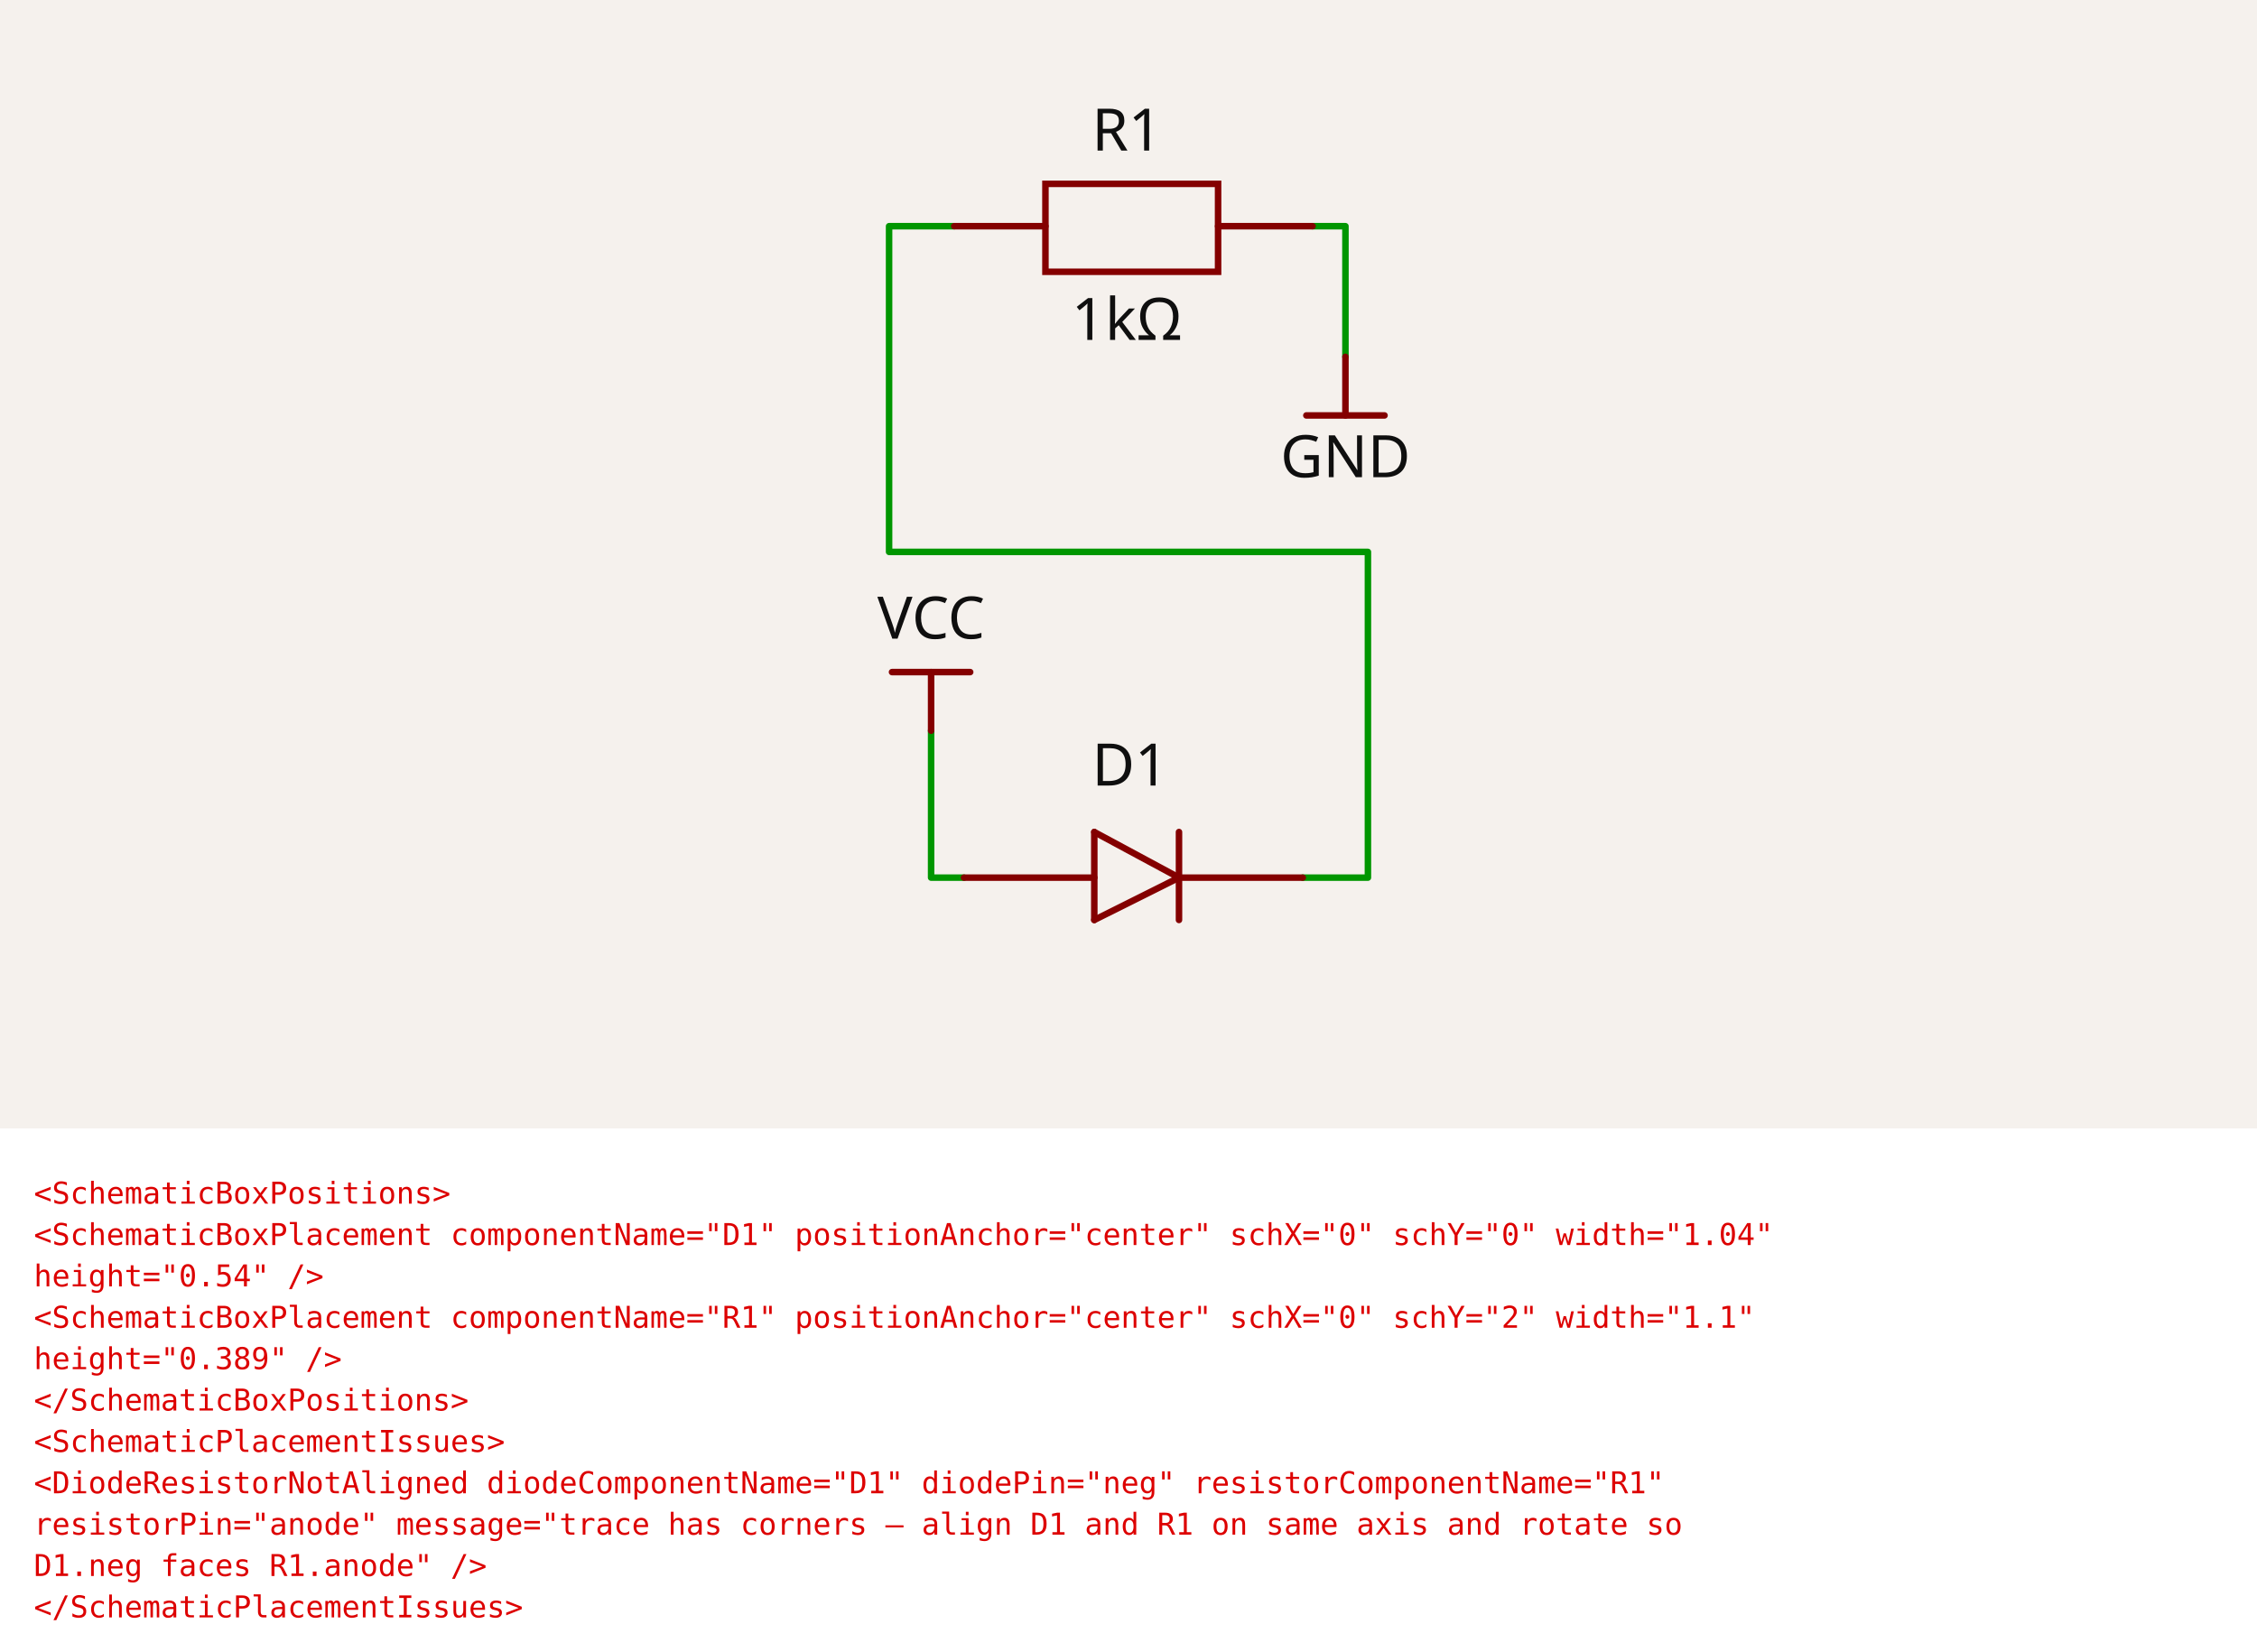
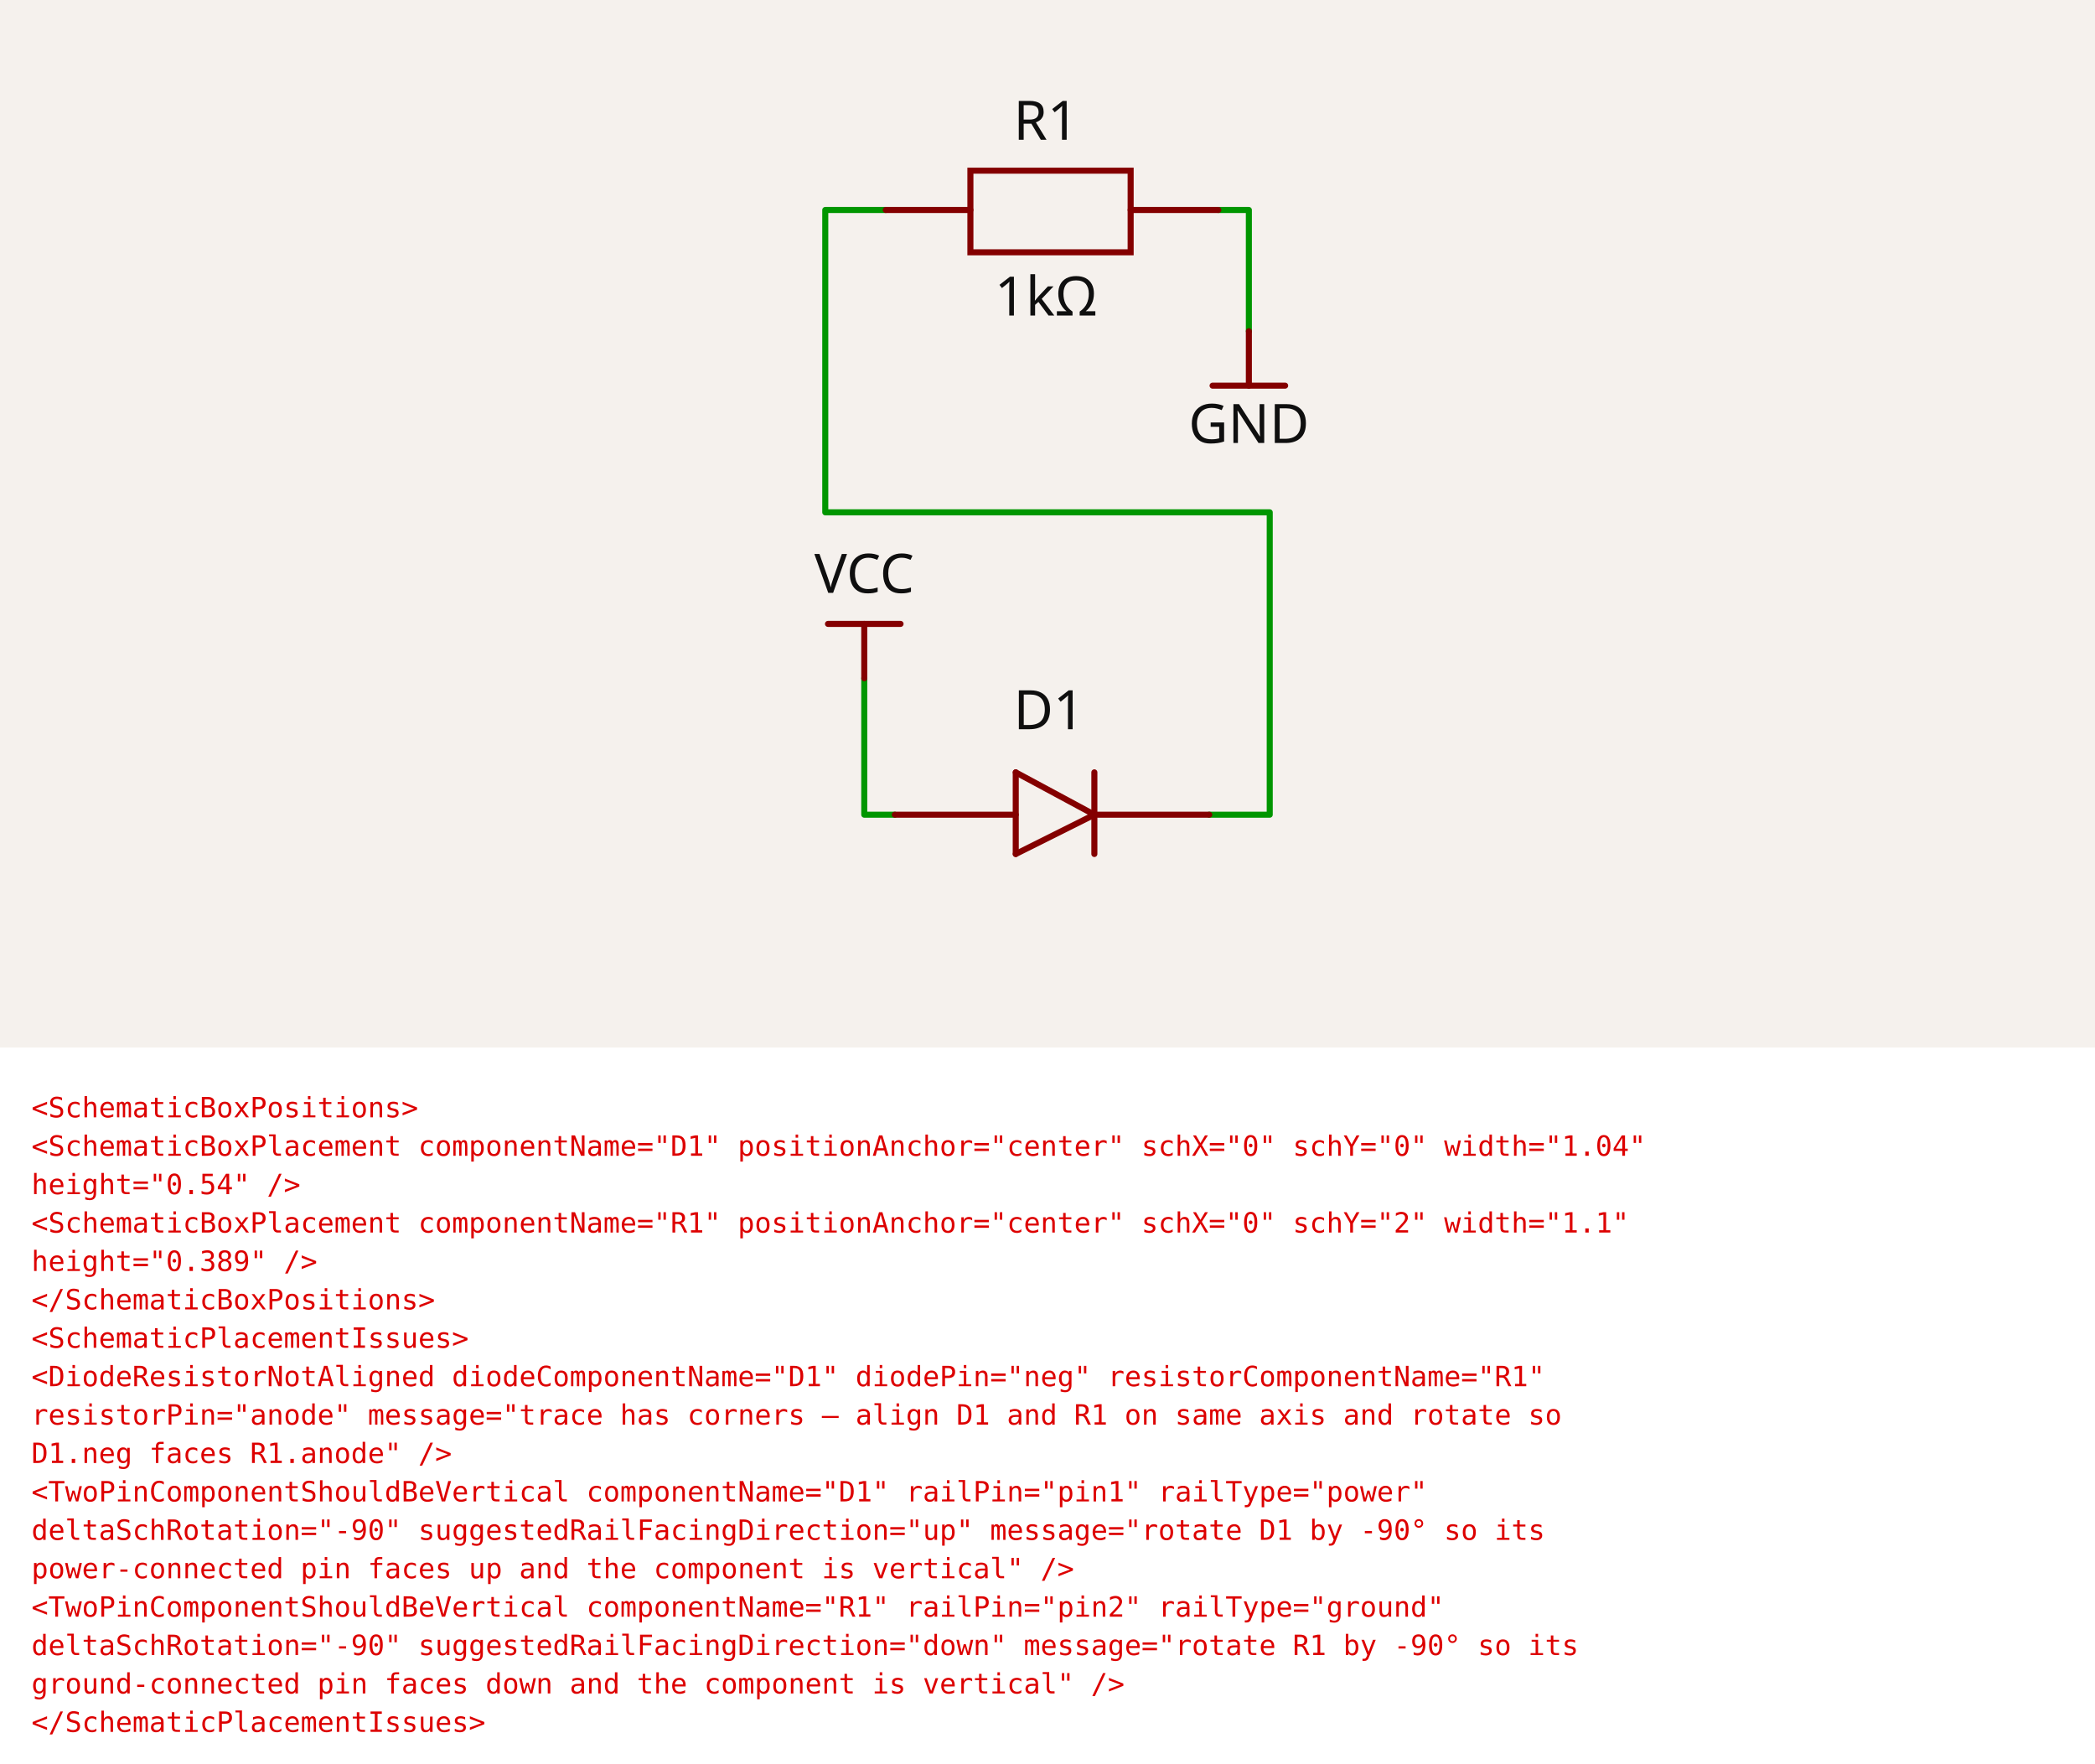
- <svg xmlns="http://www.w3.org/2000/svg" width="1200" height="878" viewBox="0 0 1200 878" role="img" aria-label="schematic analysis fixture">
+ <svg xmlns="http://www.w3.org/2000/svg" width="1200" height="1010" viewBox="0 0 1200 1010" role="img" aria-label="schematic analysis fixture">
  <g transform="translate(0, 0)">
    <style>
              .boundary { fill: rgb(245, 241, 237); }
              .schematic-boundary { fill: none; stroke: #fff; }
              .component { fill: none; stroke: rgb(132, 0, 0); }
              .chip { fill: rgb(255, 255, 194); stroke: rgb(132, 0, 0); }
              .component-pin { fill: none; stroke: rgb(132, 0, 0); }
              /* Basic per-trace hover fallback */
              .trace:hover {
                filter: invert(1);
              }
              .trace:hover .trace-crossing-outline {
                opacity: 0;
              }
              .trace:hover .trace-junction {
                filter: invert(1);
              }
              /* Net-hover highlighting: when a trace or its overlays are hovered,
                 invert color for all traces (base + overlays) sharing the same
                 subcircuit connectivity key. Also hide crossing outline during hover. */
              svg:has(:is(g.trace[data-subcircuit-connectivity-map-key="unnamedsubcircuitsubcircuit_source_group_0_connectivity_net0"], g.trace-overlays[data-subcircuit-connectivity-map-key="unnamedsubcircuitsubcircuit_source_group_0_connectivity_net0"]):hover) :is(g.trace[data-subcircuit-connectivity-map-key="unnamedsubcircuitsubcircuit_source_group_0_connectivity_net0"], g.trace-overlays[data-subcircuit-connectivity-map-key="unnamedsubcircuitsubcircuit_source_group_0_connectivity_net0"]) { filter: invert(1); }
svg:has(:is(g.trace[data-subcircuit-connectivity-map-key="unnamedsubcircuitsubcircuit_source_group_0_connectivity_net0"], g.trace-overlays[data-subcircuit-connectivity-map-key="unnamedsubcircuitsubcircuit_source_group_0_connectivity_net0"]):hover) g.trace-overlays[data-subcircuit-connectivity-map-key="unnamedsubcircuitsubcircuit_source_group_0_connectivity_net0"] .trace-crossing-outline { opacity: 0; }
svg:has(:is(g.trace[data-subcircuit-connectivity-map-key="unnamedsubcircuitsubcircuit_source_group_0_connectivity_net1"], g.trace-overlays[data-subcircuit-connectivity-map-key="unnamedsubcircuitsubcircuit_source_group_0_connectivity_net1"]):hover) :is(g.trace[data-subcircuit-connectivity-map-key="unnamedsubcircuitsubcircuit_source_group_0_connectivity_net1"], g.trace-overlays[data-subcircuit-connectivity-map-key="unnamedsubcircuitsubcircuit_source_group_0_connectivity_net1"]) { filter: invert(1); }
svg:has(:is(g.trace[data-subcircuit-connectivity-map-key="unnamedsubcircuitsubcircuit_source_group_0_connectivity_net1"], g.trace-overlays[data-subcircuit-connectivity-map-key="unnamedsubcircuitsubcircuit_source_group_0_connectivity_net1"]):hover) g.trace-overlays[data-subcircuit-connectivity-map-key="unnamedsubcircuitsubcircuit_source_group_0_connectivity_net1"] .trace-crossing-outline { opacity: 0; }
svg:has(:is(g.trace[data-subcircuit-connectivity-map-key="unnamedsubcircuitsubcircuit_source_group_0_connectivity_net2"], g.trace-overlays[data-subcircuit-connectivity-map-key="unnamedsubcircuitsubcircuit_source_group_0_connectivity_net2"]):hover) :is(g.trace[data-subcircuit-connectivity-map-key="unnamedsubcircuitsubcircuit_source_group_0_connectivity_net2"], g.trace-overlays[data-subcircuit-connectivity-map-key="unnamedsubcircuitsubcircuit_source_group_0_connectivity_net2"]) { filter: invert(1); }
svg:has(:is(g.trace[data-subcircuit-connectivity-map-key="unnamedsubcircuitsubcircuit_source_group_0_connectivity_net2"], g.trace-overlays[data-subcircuit-connectivity-map-key="unnamedsubcircuitsubcircuit_source_group_0_connectivity_net2"]):hover) g.trace-overlays[data-subcircuit-connectivity-map-key="unnamedsubcircuitsubcircuit_source_group_0_connectivity_net2"] .trace-crossing-outline { opacity: 0; }
              .text { font-family: sans-serif; fill: rgb(0, 150, 0); }
              .pin-number { fill: rgb(169, 0, 0); }
              .port-label { fill: rgb(0, 100, 100); }
              .component-name { fill: rgb(0, 100, 100); }

            </style>
    <rect class="boundary" x="0" y="0" width="1200" height="600" />
    <g class="trace sch-trace" data-layer="base" data-circuit-json-type="schematic_trace" data-schematic-trace-id="schematic_trace_0" data-subcircuit-connectivity-map-key="unnamedsubcircuitsubcircuit_source_group_0_connectivity_net0">
      <path d="M 692.655 466.646 L 727.293 466.646 L 727.293 293.458 L 472.707 293.458 L 472.707 120.271 L 507.345 120.271" class="trace-invisible-hover-outline sch-trace-hitbox" stroke="rgb(0, 150, 0)" fill="none" stroke-width="27.71px" stroke-linecap="round" opacity="0" stroke-linejoin="round" />
      <path class="sch-trace-path" d="M 692.655 466.646 L 727.293 466.646 L 727.293 293.458 L 472.707 293.458 L 472.707 120.271 L 507.345 120.271" stroke="rgb(0, 150, 0)" fill="none" stroke-width="3.464px" stroke-linecap="round" stroke-linejoin="round" />
    </g>
    <g class="trace sch-trace" data-layer="base" data-circuit-json-type="schematic_trace" data-schematic-trace-id="schematic_trace_1" data-subcircuit-connectivity-map-key="unnamedsubcircuitsubcircuit_source_group_0_connectivity_net1">
      <path d="M 512.54 466.646 L 495.048 466.646 L 495.048 388.538" class="trace-invisible-hover-outline sch-trace-hitbox" stroke="rgb(0, 150, 0)" fill="none" stroke-width="27.71px" stroke-linecap="round" opacity="0" stroke-linejoin="round" />
      <path class="sch-trace-path" d="M 512.54 466.646 L 495.048 466.646 L 495.048 388.538" stroke="rgb(0, 150, 0)" fill="none" stroke-width="3.464px" stroke-linecap="round" stroke-linejoin="round" />
    </g>
    <g class="trace sch-trace" data-layer="base" data-circuit-json-type="schematic_trace" data-schematic-trace-id="schematic_trace_2" data-subcircuit-connectivity-map-key="unnamedsubcircuitsubcircuit_source_group_0_connectivity_net2">
      <path d="M 697.851 120.271 L 715.343 120.271 L 715.343 189.719" class="trace-invisible-hover-outline sch-trace-hitbox" stroke="rgb(0, 150, 0)" fill="none" stroke-width="27.71px" stroke-linecap="round" opacity="0" stroke-linejoin="round" />
      <path class="sch-trace-path" d="M 697.851 120.271 L 715.343 120.271 L 715.343 189.719" stroke="rgb(0, 150, 0)" fill="none" stroke-width="3.464px" stroke-linecap="round" stroke-linejoin="round" />
    </g>
    <g class="trace-overlays sch-trace-overlays" data-layer="overlay" data-circuit-json-type="schematic_trace" data-schematic-trace-id="schematic_trace_0" data-subcircuit-connectivity-map-key="unnamedsubcircuitsubcircuit_source_group_0_connectivity_net0" />
    <g class="trace-overlays sch-trace-overlays" data-layer="overlay" data-circuit-json-type="schematic_trace" data-schematic-trace-id="schematic_trace_1" data-subcircuit-connectivity-map-key="unnamedsubcircuitsubcircuit_source_group_0_connectivity_net1" />
    <g class="trace-overlays sch-trace-overlays" data-layer="overlay" data-circuit-json-type="schematic_trace" data-schematic-trace-id="schematic_trace_2" data-subcircuit-connectivity-map-key="unnamedsubcircuitsubcircuit_source_group_0_connectivity_net2" />
    <g class="sch-component" data-circuit-json-type="schematic_component" data-schematic-component-id="schematic_component_0">
      <rect class="component-overlay sch-component-overlay" x="512.54" y="442.399" width="180.115" height="46.761" fill="transparent" />
      <path class="sch-component-symbol-path" d="M 626.844 466.646 L 581.815 489.16" stroke="rgb(132, 0, 0)" fill="none" stroke-width="3.464px" stroke-linecap="round" />
      <path class="sch-component-symbol-path" d="M 581.815 442.399 L 626.844 466.646" stroke="rgb(132, 0, 0)" fill="none" stroke-width="3.464px" stroke-linecap="round" />
      <path class="sch-component-symbol-path" d="M 581.815 489.16 L 581.815 442.399" stroke="rgb(132, 0, 0)" fill="none" stroke-width="3.464px" stroke-linecap="round" />
      <path class="sch-component-symbol-path" d="M 626.844 442.399 L 626.844 489.16" stroke="rgb(132, 0, 0)" fill="none" stroke-width="3.464px" stroke-linecap="round" />
      <path class="sch-component-symbol-path" d="M 581.815 466.646 L 512.54 466.646" stroke="rgb(132, 0, 0)" fill="none" stroke-width="3.464px" stroke-linecap="round" />
      <path class="sch-component-symbol-path" d="M 692.655 466.646 L 628.576 466.646" stroke="rgb(132, 0, 0)" fill="none" stroke-width="3.464px" stroke-linecap="round" />
      <text class="sch-component-name sch-component-text" x="600.866" y="426.813" stroke="rgb(245, 241, 237)" stroke-width="3.464px" paint-order="stroke" fill="rgb(15, 15, 15)" font-family="sans-serif" text-anchor="middle" dominant-baseline="ideographic" font-size="31.174px">D1</text>
      <text class="sch-component-text" x="602.598" y="520.334" fill="rgb(15, 15, 15)" font-family="sans-serif" text-anchor="middle" dominant-baseline="hanging" font-size="31.174px" />
    </g>
    <g class="sch-component" data-circuit-json-type="schematic_component" data-schematic-component-id="schematic_component_1">
      <rect class="component-overlay sch-component-overlay" x="507.345" y="97.757" width="190.506" height="46.761" fill="transparent" />
      <path class="sch-component-symbol-path" d="M 507.345 120.271 L 555.837 120.271" stroke="rgb(132, 0, 0)" fill="none" stroke-width="3.464px" stroke-linecap="round" />
      <path class="sch-component-symbol-path" d="M 647.627 120.271 L 697.851 120.271" stroke="rgb(132, 0, 0)" fill="none" stroke-width="3.464px" stroke-linecap="round" />
      <path class="sch-component-symbol-path" d="M 602.598 97.757 L 647.627 97.757 L 647.627 144.517 L 555.837 144.517 L 555.837 97.757 L 602.598 97.757" stroke="rgb(132, 0, 0)" fill="none" stroke-width="3.464px" stroke-linecap="round" />
      <text class="sch-component-name sch-component-text" x="599.134" y="89.192" stroke="rgb(245, 241, 237)" stroke-width="3.464px" paint-order="stroke" fill="rgb(15, 15, 15)" font-family="sans-serif" text-anchor="middle" dominant-baseline="ideographic" font-size="31.174px">R1</text>
      <text class="sch-component-text" x="599.134" y="156.546" fill="rgb(15, 15, 15)" font-family="sans-serif" text-anchor="middle" dominant-baseline="hanging" font-size="31.174px">1kΩ</text>
    </g>
    <g class="schematic-port-hover sch-port-hover" data-schematic-port-id="source_port_0">
      <circle cx="512.54" cy="466.646" r="6.927" fill="red" opacity="0" />
    </g>
    <g class="schematic-port-hover sch-port-hover" data-schematic-port-id="source_port_1">
      <circle cx="692.655" cy="466.646" r="6.927" fill="red" opacity="0" />
    </g>
    <g class="schematic-port-hover sch-port-hover" data-schematic-port-id="source_port_2">
      <circle cx="507.345" cy="120.271" r="6.927" fill="red" opacity="0" />
    </g>
    <g class="schematic-port-hover sch-port-hover" data-schematic-port-id="source_port_3">
      <circle cx="697.851" cy="120.271" r="6.927" fill="red" opacity="0" />
    </g>
    <rect class="component-overlay sch-component-overlay sch-net-label-overlay" x="474.266" y="357.364" width="41.565" height="31.174" fill="transparent" />
    <path class="sch-net-label-symbol-path" d="M 515.831 357.364 L 474.266 357.364" stroke="rgb(132, 0, 0)" fill="none" stroke-width="3.464px" stroke-linecap="round" />
    <path class="sch-net-label-symbol-path" d="M 495.048 357.364 L 495.048 388.538" stroke="rgb(132, 0, 0)" fill="none" stroke-width="3.464px" stroke-linecap="round" />
    <text class="sch-net-label-symbol-text" x="495.048" y="348.705" fill="rgb(15, 15, 15)" font-family="sans-serif" text-anchor="middle" dominant-baseline="ideographic" font-size="31.174px">VCC</text>
    <rect class="component-overlay sch-component-overlay sch-net-label-overlay" x="694.56" y="189.719" width="41.565" height="31.174" fill="transparent" />
    <path class="sch-net-label-symbol-path" d="M 694.56 220.893 L 736.125 220.893" stroke="rgb(132, 0, 0)" fill="none" stroke-width="3.464px" stroke-linecap="round" />
    <path class="sch-net-label-symbol-path" d="M 715.343 220.893 L 715.343 189.719" stroke="rgb(132, 0, 0)" fill="none" stroke-width="3.464px" stroke-linecap="round" />
    <text class="sch-net-label-symbol-text" x="715.343" y="229.552" fill="rgb(15, 15, 15)" font-family="sans-serif" text-anchor="middle" dominant-baseline="hanging" font-size="31.174px">GND</text>
  </g>
  <g transform="translate(0, 600) scale(1, 1) translate(0, 0)">
    <rect width="100%" height="100%" fill="#fff" />
    <text x="18" y="40" fill="#d00" font-family="Menlo, Consolas, monospace" font-size="16">
      <tspan x="18" dy="0">&lt;SchematicBoxPositions&gt;</tspan>
      <tspan x="18" dy="22">&lt;SchematicBoxPlacement componentName="D1" positionAnchor="center" schX="0" schY="0" width="1.04"</tspan>
      <tspan x="18" dy="22">  height="0.54" /&gt;</tspan>
      <tspan x="18" dy="22">&lt;SchematicBoxPlacement componentName="R1" positionAnchor="center" schX="0" schY="2" width="1.1"</tspan>
      <tspan x="18" dy="22">  height="0.389" /&gt;</tspan>
      <tspan x="18" dy="22">&lt;/SchematicBoxPositions&gt;</tspan>
      <tspan x="18" dy="22">&lt;SchematicPlacementIssues&gt;</tspan>
      <tspan x="18" dy="22">&lt;DiodeResistorNotAligned diodeComponentName="D1" diodePin="neg" resistorComponentName="R1"</tspan>
      <tspan x="18" dy="22">  resistorPin="anode" message="trace has corners — align D1 and R1 on same axis and rotate so</tspan>
      <tspan x="18" dy="22">  D1.neg faces R1.anode" /&gt;</tspan>
+       <tspan x="18" dy="22">&lt;TwoPinComponentShouldBeVertical componentName="D1" railPin="pin1" railType="power"</tspan>
+       <tspan x="18" dy="22">  deltaSchRotation="-90" suggestedRailFacingDirection="up" message="rotate D1 by -90° so its</tspan>
+       <tspan x="18" dy="22">  power-connected pin faces up and the component is vertical" /&gt;</tspan>
+       <tspan x="18" dy="22">&lt;TwoPinComponentShouldBeVertical componentName="R1" railPin="pin2" railType="ground"</tspan>
+       <tspan x="18" dy="22">  deltaSchRotation="-90" suggestedRailFacingDirection="down" message="rotate R1 by -90° so its</tspan>
+       <tspan x="18" dy="22">  ground-connected pin faces down and the component is vertical" /&gt;</tspan>
      <tspan x="18" dy="22">&lt;/SchematicPlacementIssues&gt;</tspan>
    </text>
  </g>
</svg>
